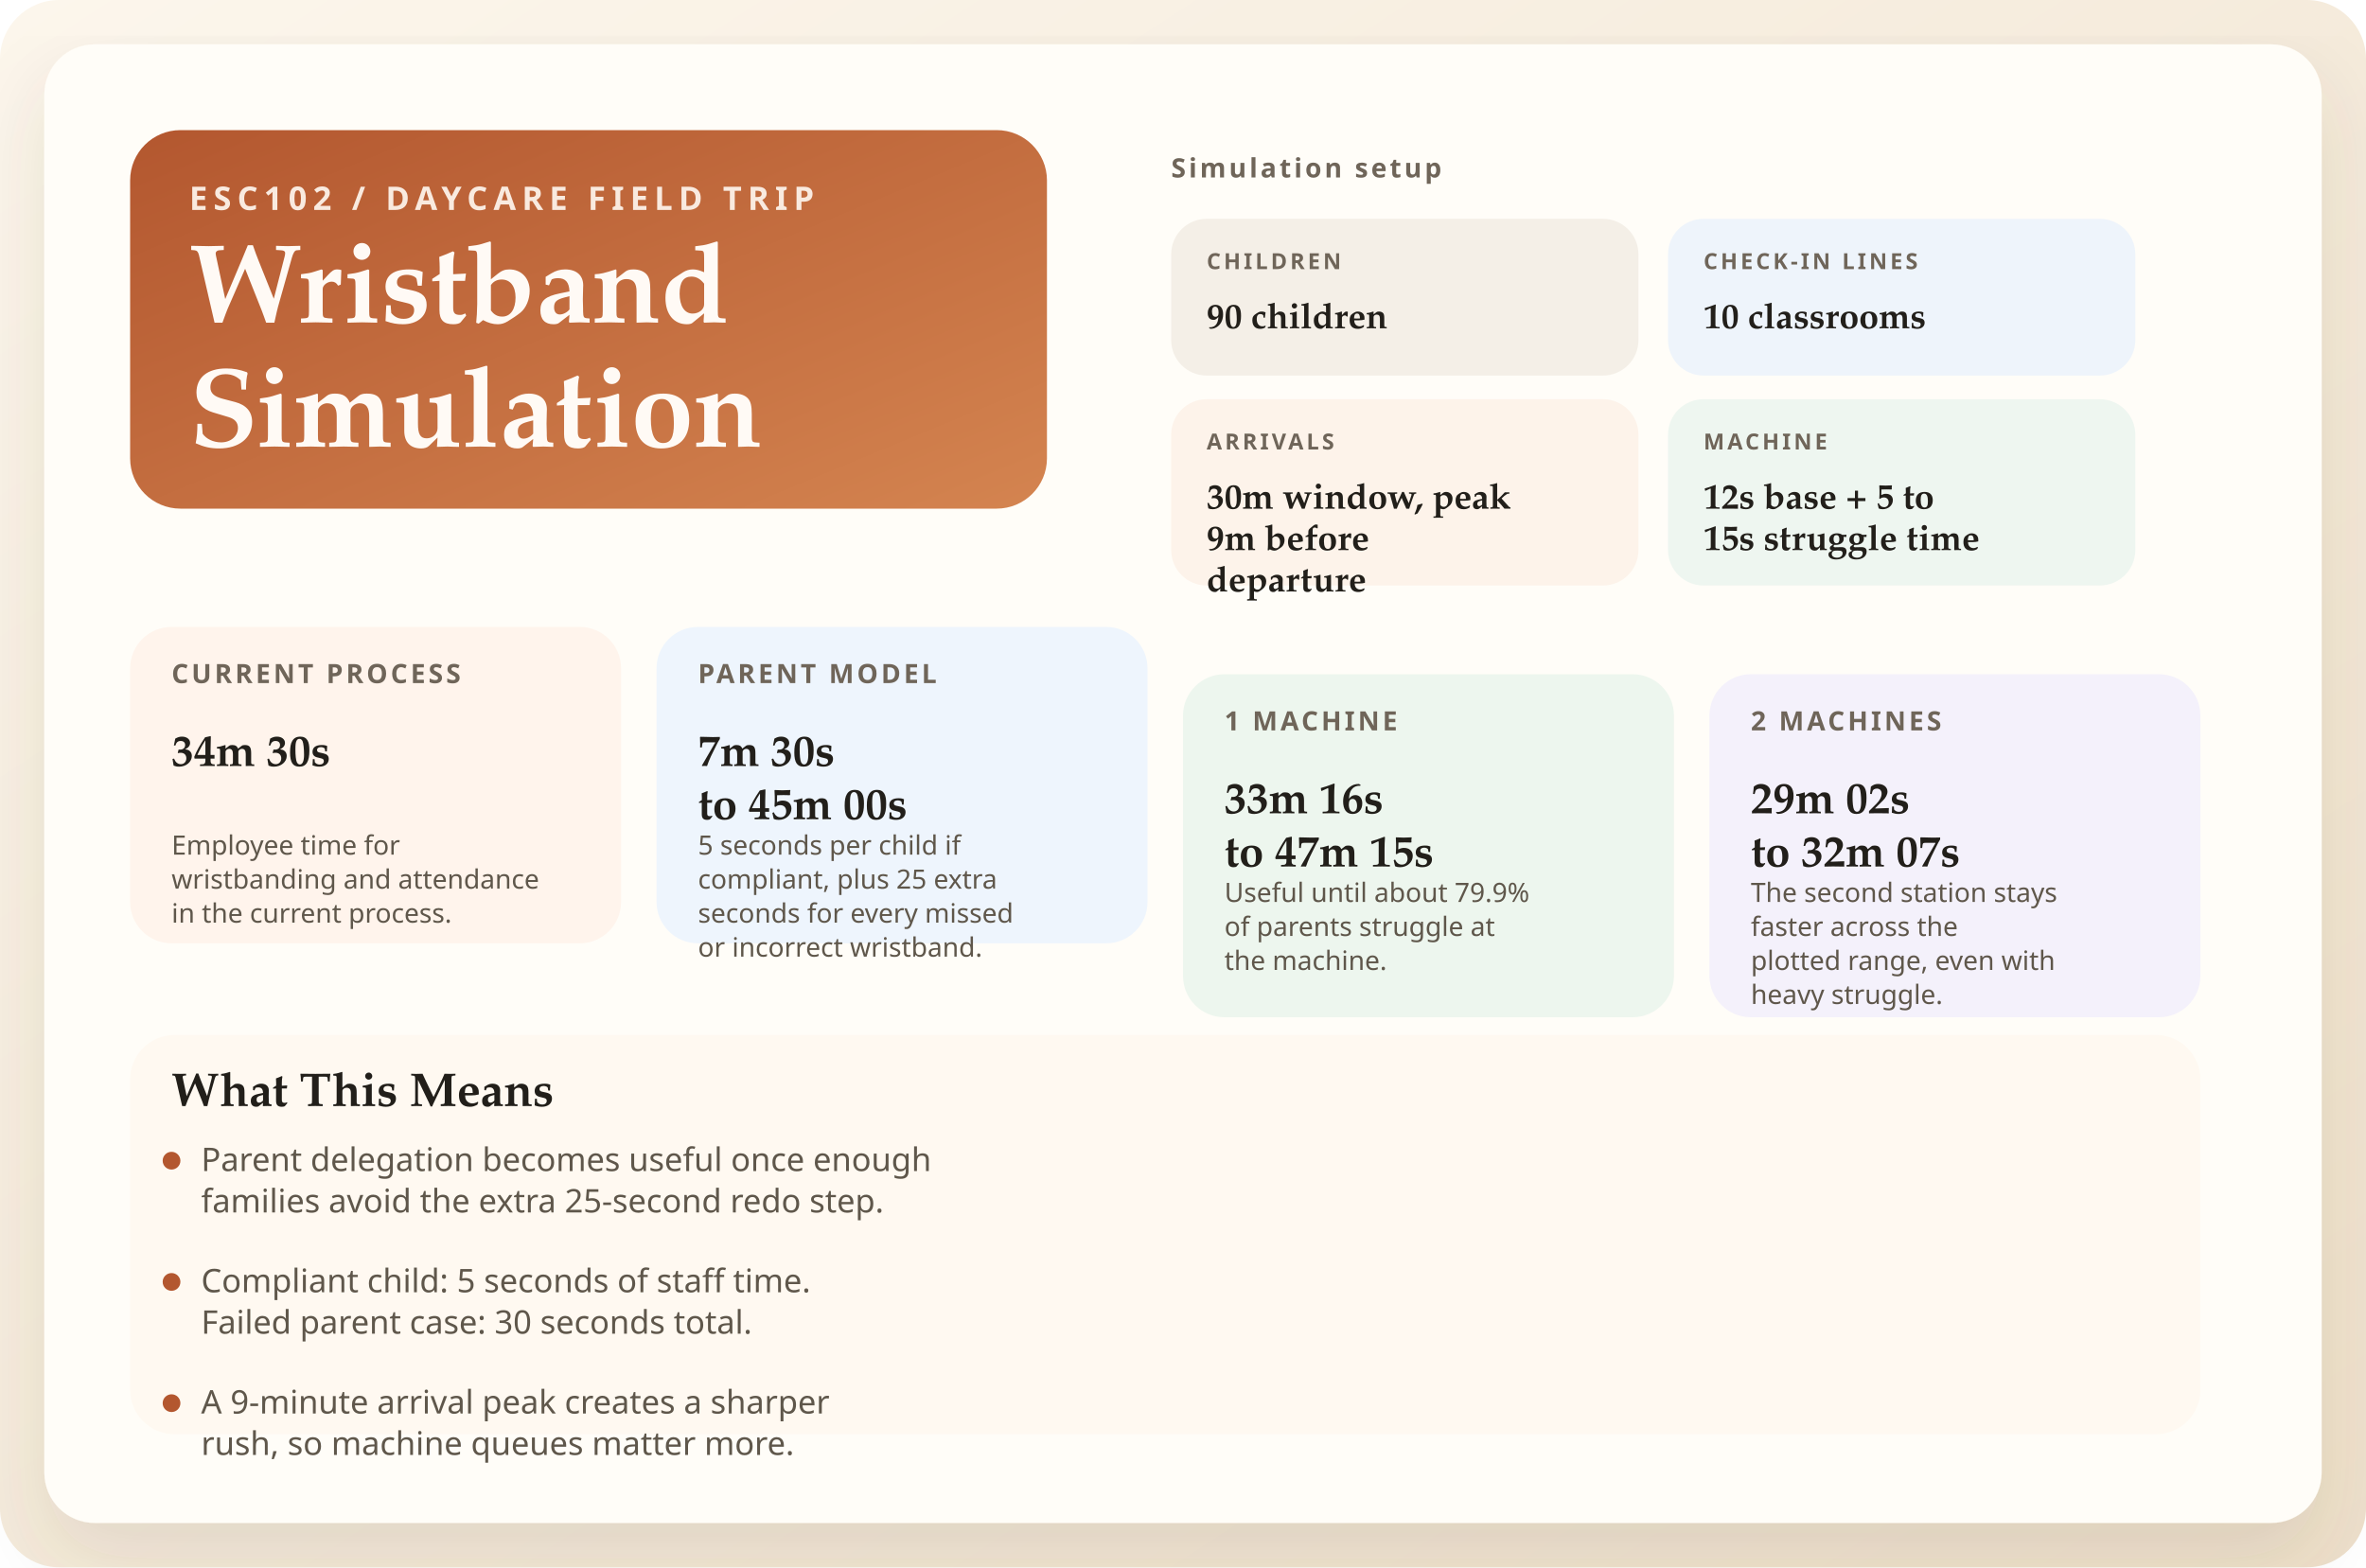
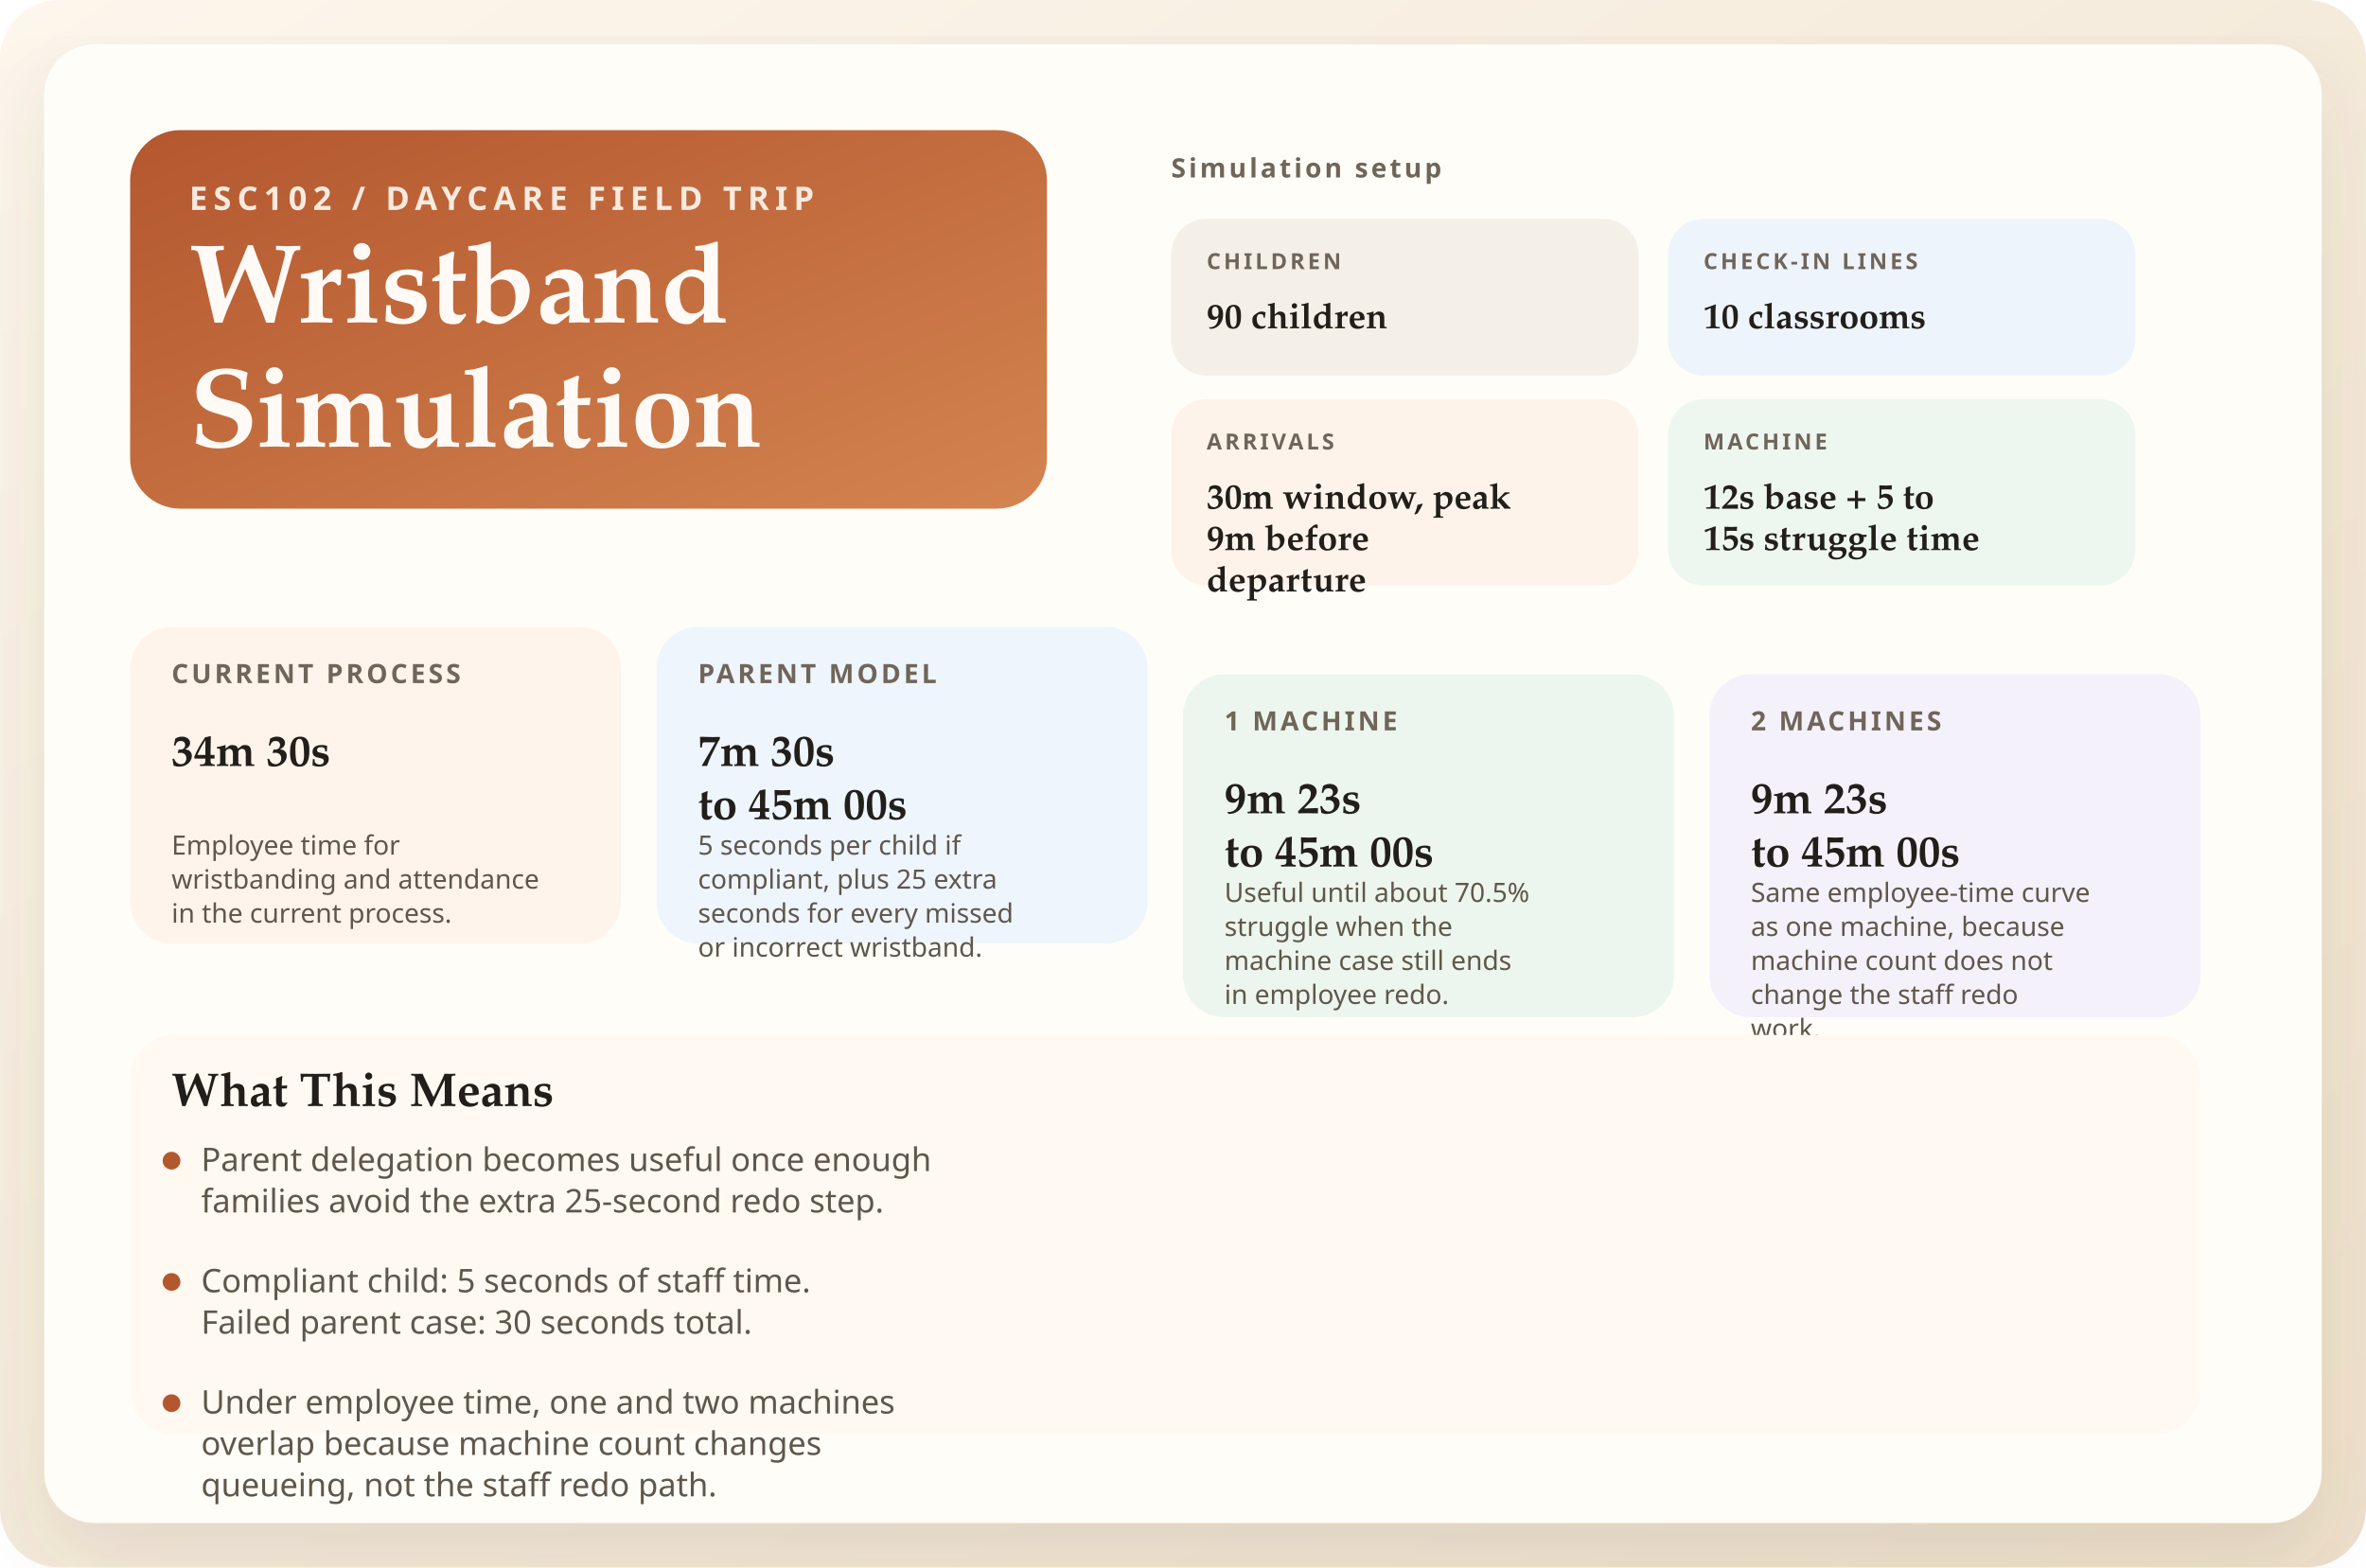
<svg xmlns="http://www.w3.org/2000/svg" width="1600" height="1060" viewBox="0 0 1600 1060">
  <defs>
    <linearGradient id="hero-bg" x1="0" x2="1" y1="0" y2="1">
      <stop offset="0%" stop-color="#fcf6ec" />
      <stop offset="100%" stop-color="#eee0cb" />
    </linearGradient>
    <linearGradient id="accent-bg" x1="0" x2="1" y1="0" y2="1">
      <stop offset="0%" stop-color="#b3572f" />
      <stop offset="100%" stop-color="#d48450" />
    </linearGradient>
    <filter id="dash-shadow" x="-20%" y="-20%" width="140%" height="140%">
      <feDropShadow dx="0" dy="24" stdDeviation="26" flood-color="#5b432e" flood-opacity="0.12" />
    </filter>
  </defs>
  <rect width="1600" height="1060" rx="40" fill="url(#hero-bg)" />
  <rect x="30" y="30" width="1540" height="1000" rx="34" fill="#fffdf8" filter="url(#dash-shadow)" />
  <rect x="88" y="88" width="620" height="256" rx="34" fill="url(#accent-bg)" />
  <text x="128" y="142" fill="#f9eadf" font-family="Avenir Next, Segoe UI, sans-serif" font-size="22" font-weight="700" text-anchor="start" letter-spacing="4">
          ESC102 / DAYCARE FIELD TRIP
        </text>
  <text x="128" y="218" fill="#fffaf5" font-family="Iowan Old Style, Palatino Linotype, serif" font-size="76" font-weight="700" text-anchor="start" letter-spacing="0">
          Wristband
        </text>
  <text x="128" y="302" fill="#fffaf5" font-family="Iowan Old Style, Palatino Linotype, serif" font-size="76" font-weight="700" text-anchor="start" letter-spacing="0">
          Simulation
        </text>
  <text x="792" y="120" fill="#6f6559" font-family="Avenir Next, Segoe UI, sans-serif" font-size="18" font-weight="700" text-anchor="start" letter-spacing="2">
          Simulation setup
        </text>
  <rect x="792" y="148" width="316" height="106" rx="24" fill="#f4efe7" />
  <text x="816" y="182" fill="#6f6559" font-family="Avenir Next, Segoe UI, sans-serif" font-size="15" font-weight="700" text-anchor="start" letter-spacing="2">
          CHILDREN
        </text>
  <text x="816" y="222" fill="#221f1a" font-family="Iowan Old Style, Palatino Linotype, serif" font-size="24" font-weight="700" text-anchor="start" letter-spacing="0">
          90 children
        </text>
  <rect x="1128" y="148" width="316" height="106" rx="24" fill="#eef4fb" />
  <text x="1152" y="182" fill="#6f6559" font-family="Avenir Next, Segoe UI, sans-serif" font-size="15" font-weight="700" text-anchor="start" letter-spacing="2">
          CHECK-IN LINES
        </text>
  <text x="1152" y="222" fill="#221f1a" font-family="Iowan Old Style, Palatino Linotype, serif" font-size="24" font-weight="700" text-anchor="start" letter-spacing="0">
          10 classrooms
        </text>
  <rect x="792" y="270" width="316" height="126" rx="24" fill="#fdf3ea" />
  <text x="816" y="304" fill="#6f6559" font-family="Avenir Next, Segoe UI, sans-serif" font-size="15" font-weight="700" text-anchor="start" letter-spacing="2">
          ARRIVALS
        </text>
  <text x="816" y="344" fill="#221f1a" font-family="Iowan Old Style, Palatino Linotype, serif" font-size="24" font-weight="700" text-anchor="start" letter-spacing="0">
          30m window, peak
        </text>
  <text x="816" y="372" fill="#221f1a" font-family="Iowan Old Style, Palatino Linotype, serif" font-size="24" font-weight="700" text-anchor="start" letter-spacing="0">
          9m before
        </text>
  <text x="816" y="400" fill="#221f1a" font-family="Iowan Old Style, Palatino Linotype, serif" font-size="24" font-weight="700" text-anchor="start" letter-spacing="0">
          departure
        </text>
  <rect x="1128" y="270" width="316" height="126" rx="24" fill="#eef6f0" />
  <text x="1152" y="304" fill="#6f6559" font-family="Avenir Next, Segoe UI, sans-serif" font-size="15" font-weight="700" text-anchor="start" letter-spacing="2">
          MACHINE
        </text>
  <text x="1152" y="344" fill="#221f1a" font-family="Iowan Old Style, Palatino Linotype, serif" font-size="24" font-weight="700" text-anchor="start" letter-spacing="0">
          12s base + 5 to
        </text>
  <text x="1152" y="372" fill="#221f1a" font-family="Iowan Old Style, Palatino Linotype, serif" font-size="24" font-weight="700" text-anchor="start" letter-spacing="0">
          15s struggle time
        </text>
  <rect x="88" y="424" width="332" height="214" rx="28" fill="#fff4ec" />
  <text x="116" y="462" fill="#6f6559" font-family="Avenir Next, Segoe UI, sans-serif" font-size="18" font-weight="700" text-anchor="start" letter-spacing="2">
          CURRENT PROCESS
        </text>
  <text x="116" y="518" fill="#221f1a" font-family="Iowan Old Style, Palatino Linotype, serif" font-size="30" font-weight="700" text-anchor="start" letter-spacing="0">
          34m 30s
        </text>
  <text x="116" y="578" fill="#5f574b" font-family="Avenir Next, Segoe UI, sans-serif" font-size="18" font-weight="400" text-anchor="start" letter-spacing="0">
          Employee time for
        </text>
  <text x="116" y="601" fill="#5f574b" font-family="Avenir Next, Segoe UI, sans-serif" font-size="18" font-weight="400" text-anchor="start" letter-spacing="0">
          wristbanding and attendance
        </text>
  <text x="116" y="624" fill="#5f574b" font-family="Avenir Next, Segoe UI, sans-serif" font-size="18" font-weight="400" text-anchor="start" letter-spacing="0">
          in the current process.
        </text>
  <rect x="444" y="424" width="332" height="214" rx="28" fill="#eef5fd" />
  <text x="472" y="462" fill="#6f6559" font-family="Avenir Next, Segoe UI, sans-serif" font-size="18" font-weight="700" text-anchor="start" letter-spacing="2">
          PARENT MODEL
        </text>
  <text x="472" y="518" fill="#221f1a" font-family="Iowan Old Style, Palatino Linotype, serif" font-size="30" font-weight="700" text-anchor="start" letter-spacing="0">
          7m 30s
        </text>
  <text x="472" y="554" fill="#221f1a" font-family="Iowan Old Style, Palatino Linotype, serif" font-size="30" font-weight="700" text-anchor="start" letter-spacing="0">
          to 45m 00s
        </text>
  <text x="472" y="578" fill="#5f574b" font-family="Avenir Next, Segoe UI, sans-serif" font-size="18" font-weight="400" text-anchor="start" letter-spacing="0">
          5 seconds per child if
        </text>
  <text x="472" y="601" fill="#5f574b" font-family="Avenir Next, Segoe UI, sans-serif" font-size="18" font-weight="400" text-anchor="start" letter-spacing="0">
          compliant, plus 25 extra
        </text>
  <text x="472" y="624" fill="#5f574b" font-family="Avenir Next, Segoe UI, sans-serif" font-size="18" font-weight="400" text-anchor="start" letter-spacing="0">
          seconds for every missed
        </text>
  <text x="472" y="647" fill="#5f574b" font-family="Avenir Next, Segoe UI, sans-serif" font-size="18" font-weight="400" text-anchor="start" letter-spacing="0">
          or incorrect wristband.
        </text>
  <rect x="800" y="456" width="332" height="232" rx="28" fill="#edf6ee" />
  <text x="828" y="494" fill="#6f6559" font-family="Avenir Next, Segoe UI, sans-serif" font-size="18" font-weight="700" text-anchor="start" letter-spacing="2">
          1 MACHINE
        </text>
  <text x="828" y="550" fill="#221f1a" font-family="Iowan Old Style, Palatino Linotype, serif" font-size="30" font-weight="700" text-anchor="start" letter-spacing="0">
-           33m 16s
+           9m 23s
        </text>
  <text x="828" y="586" fill="#221f1a" font-family="Iowan Old Style, Palatino Linotype, serif" font-size="30" font-weight="700" text-anchor="start" letter-spacing="0">
-           to 47m 15s
+           to 45m 00s
        </text>
  <text x="828" y="610" fill="#5f574b" font-family="Avenir Next, Segoe UI, sans-serif" font-size="18" font-weight="400" text-anchor="start" letter-spacing="0">
-           Useful until about 79.9%
+           Useful until about 70.5%
        </text>
  <text x="828" y="633" fill="#5f574b" font-family="Avenir Next, Segoe UI, sans-serif" font-size="18" font-weight="400" text-anchor="start" letter-spacing="0">
-           of parents struggle at
+           struggle when the
        </text>
  <text x="828" y="656" fill="#5f574b" font-family="Avenir Next, Segoe UI, sans-serif" font-size="18" font-weight="400" text-anchor="start" letter-spacing="0">
-           the machine.
+           machine case still ends
+         </text>
+   <text x="828" y="679" fill="#5f574b" font-family="Avenir Next, Segoe UI, sans-serif" font-size="18" font-weight="400" text-anchor="start" letter-spacing="0">
+           in employee redo.
        </text>
  <rect x="1156" y="456" width="332" height="232" rx="28" fill="#f4f1fb" />
  <text x="1184" y="494" fill="#6f6559" font-family="Avenir Next, Segoe UI, sans-serif" font-size="18" font-weight="700" text-anchor="start" letter-spacing="2">
          2 MACHINES
        </text>
  <text x="1184" y="550" fill="#221f1a" font-family="Iowan Old Style, Palatino Linotype, serif" font-size="30" font-weight="700" text-anchor="start" letter-spacing="0">
-           29m 02s
+           9m 23s
        </text>
  <text x="1184" y="586" fill="#221f1a" font-family="Iowan Old Style, Palatino Linotype, serif" font-size="30" font-weight="700" text-anchor="start" letter-spacing="0">
-           to 32m 07s
+           to 45m 00s
        </text>
  <text x="1184" y="610" fill="#5f574b" font-family="Avenir Next, Segoe UI, sans-serif" font-size="18" font-weight="400" text-anchor="start" letter-spacing="0">
-           The second station stays
+           Same employee-time curve
        </text>
  <text x="1184" y="633" fill="#5f574b" font-family="Avenir Next, Segoe UI, sans-serif" font-size="18" font-weight="400" text-anchor="start" letter-spacing="0">
-           faster across the
+           as one machine, because
        </text>
  <text x="1184" y="656" fill="#5f574b" font-family="Avenir Next, Segoe UI, sans-serif" font-size="18" font-weight="400" text-anchor="start" letter-spacing="0">
-           plotted range, even with
+           machine count does not
        </text>
  <text x="1184" y="679" fill="#5f574b" font-family="Avenir Next, Segoe UI, sans-serif" font-size="18" font-weight="400" text-anchor="start" letter-spacing="0">
-           heavy struggle.
+           change the staff redo
+         </text>
+   <text x="1184" y="702" fill="#5f574b" font-family="Avenir Next, Segoe UI, sans-serif" font-size="18" font-weight="400" text-anchor="start" letter-spacing="0">
+           work.
        </text>
  <rect x="88" y="700" width="1400" height="270" rx="30" fill="#fff9f1" />
  <text x="116" y="748" fill="#221f1a" font-family="Iowan Old Style, Palatino Linotype, serif" font-size="32" font-weight="700" text-anchor="start" letter-spacing="0">
          What This Means
        </text>
  <circle cx="116" cy="785" r="6" fill="#b3572f" />
  <text x="136" y="792" fill="#5f574b" font-family="Avenir Next, Segoe UI, sans-serif" font-size="22" font-weight="400" text-anchor="start" letter-spacing="0">
          Parent delegation becomes useful once enough
        </text>
  <text x="136" y="820" fill="#5f574b" font-family="Avenir Next, Segoe UI, sans-serif" font-size="22" font-weight="400" text-anchor="start" letter-spacing="0">
          families avoid the extra 25-second redo step.
        </text>
  <circle cx="116" cy="867" r="6" fill="#b3572f" />
  <text x="136" y="874" fill="#5f574b" font-family="Avenir Next, Segoe UI, sans-serif" font-size="22" font-weight="400" text-anchor="start" letter-spacing="0">
          Compliant child: 5 seconds of staff time.
        </text>
  <text x="136" y="902" fill="#5f574b" font-family="Avenir Next, Segoe UI, sans-serif" font-size="22" font-weight="400" text-anchor="start" letter-spacing="0">
          Failed parent case: 30 seconds total.
        </text>
  <circle cx="116" cy="949" r="6" fill="#b3572f" />
  <text x="136" y="956" fill="#5f574b" font-family="Avenir Next, Segoe UI, sans-serif" font-size="22" font-weight="400" text-anchor="start" letter-spacing="0">
-           A 9-minute arrival peak creates a sharper
+           Under employee time, one and two machines
        </text>
  <text x="136" y="984" fill="#5f574b" font-family="Avenir Next, Segoe UI, sans-serif" font-size="22" font-weight="400" text-anchor="start" letter-spacing="0">
-           rush, so machine queues matter more.
+           overlap because machine count changes
+         </text>
+   <text x="136" y="1012" fill="#5f574b" font-family="Avenir Next, Segoe UI, sans-serif" font-size="22" font-weight="400" text-anchor="start" letter-spacing="0">
+           queueing, not the staff redo path.
        </text>
</svg>
